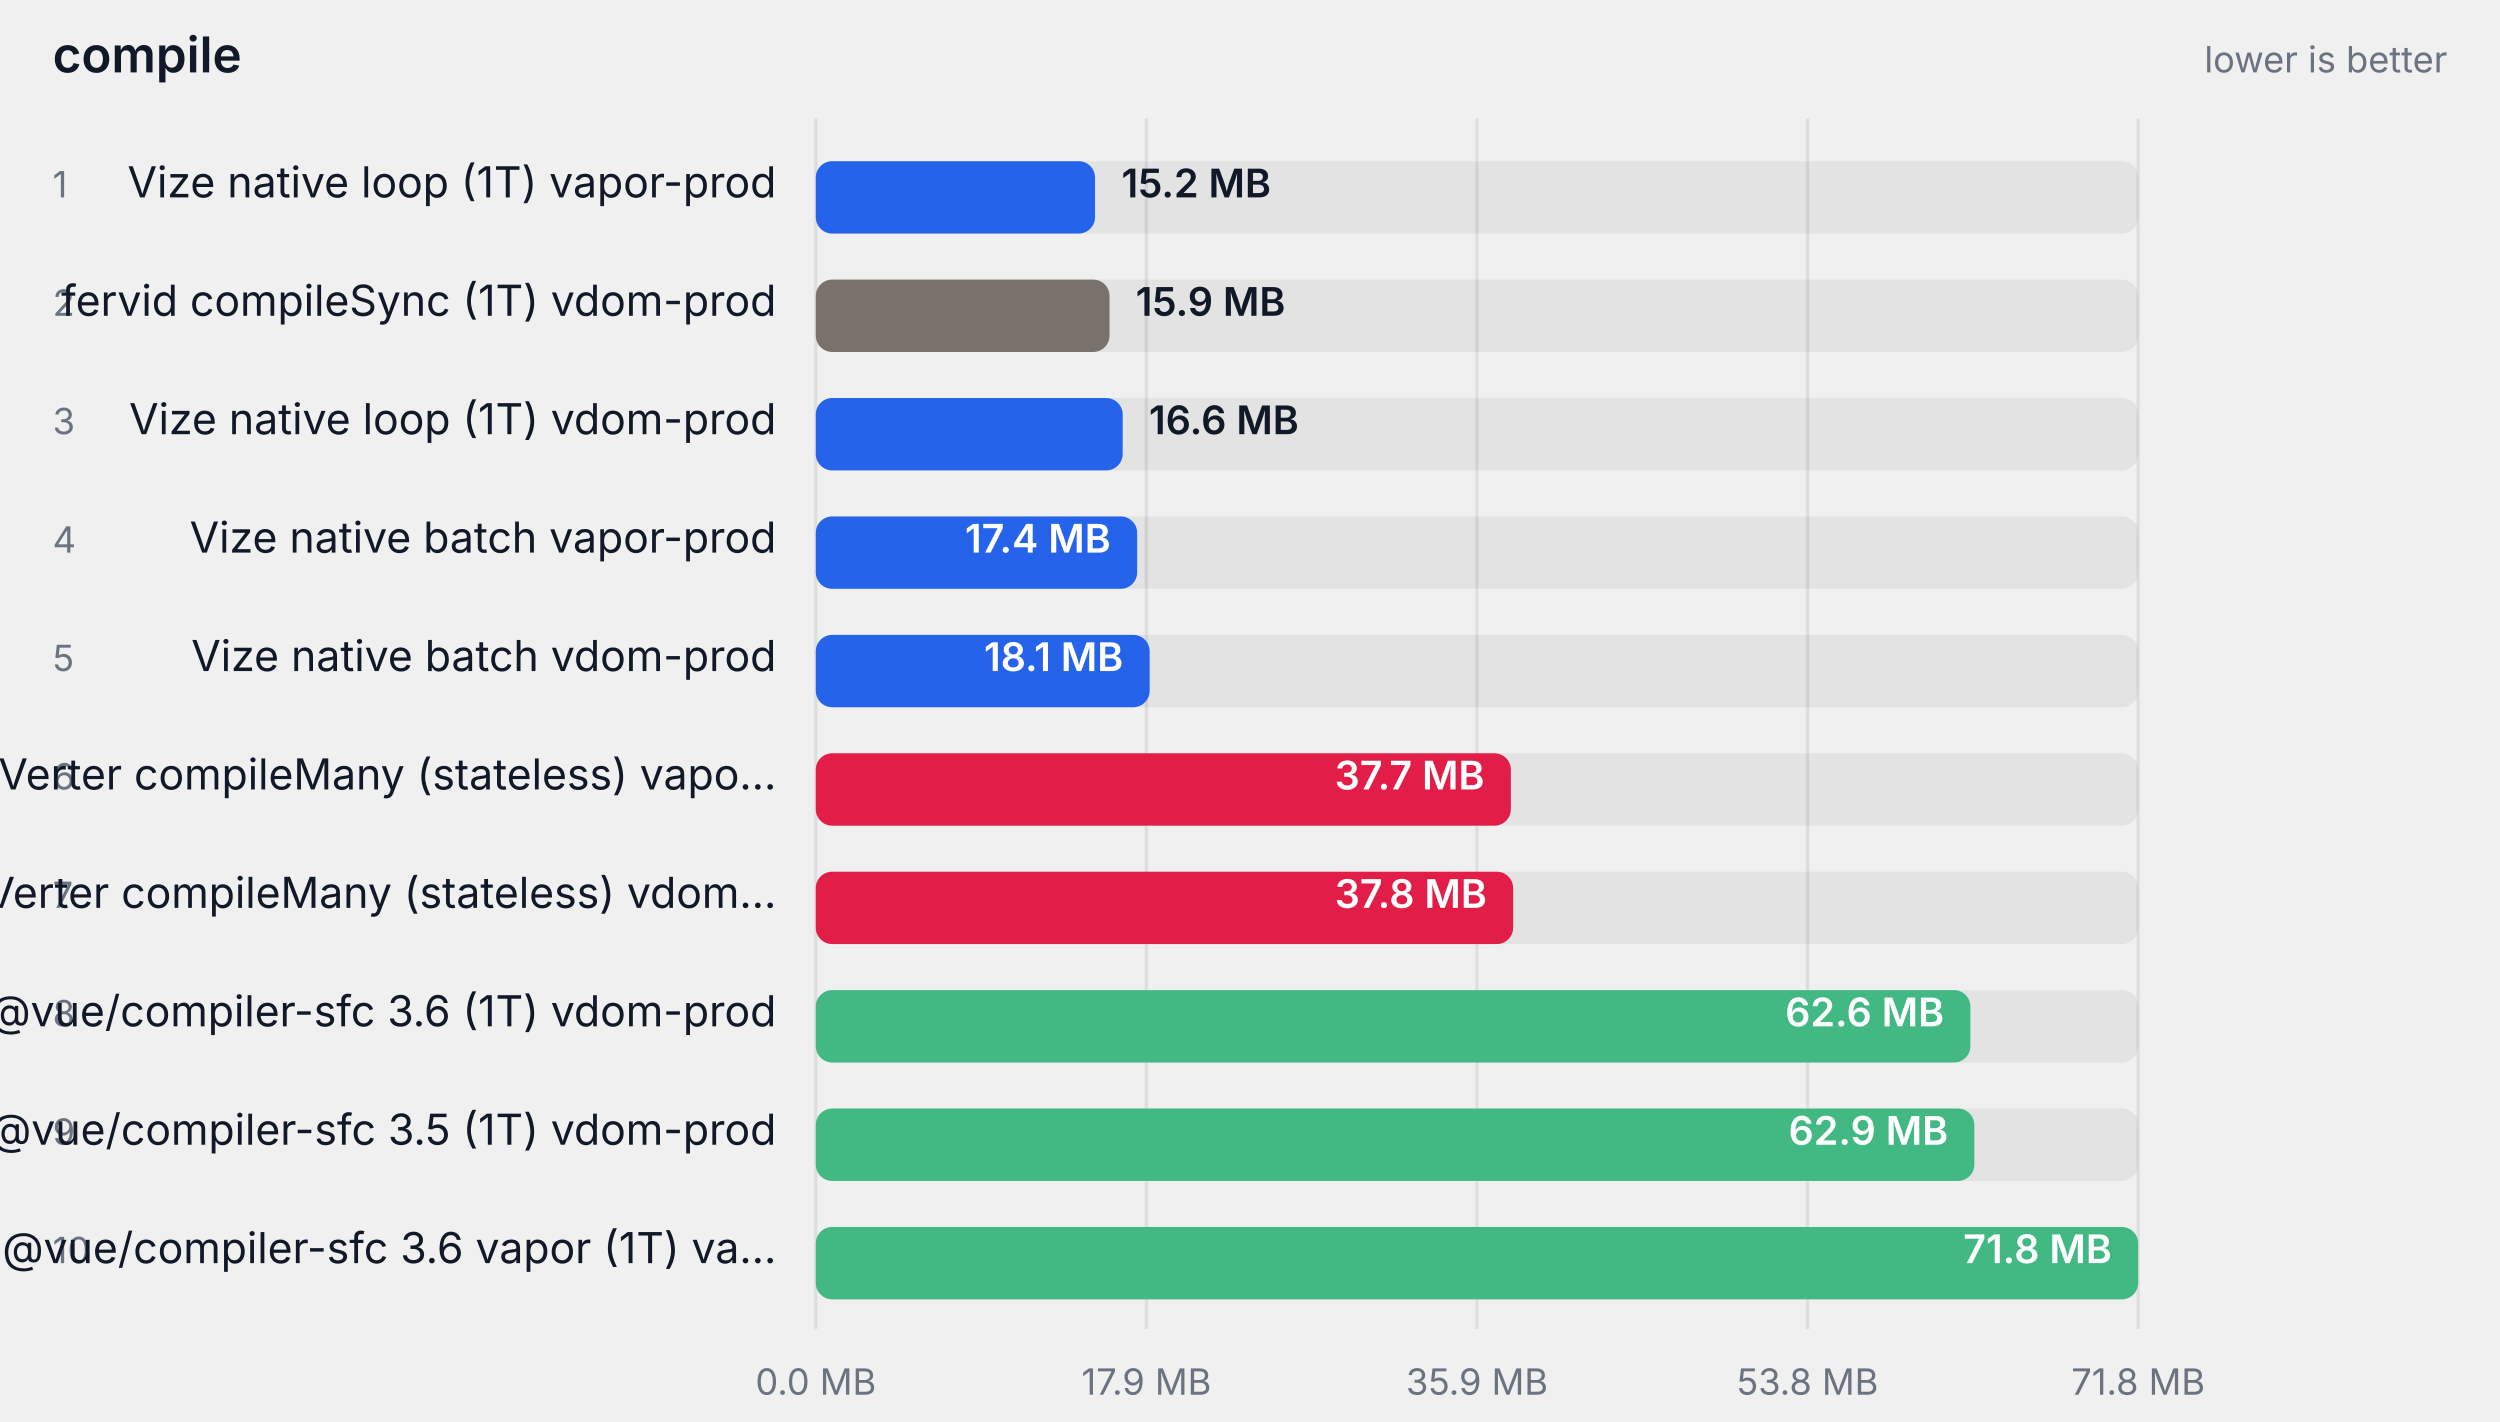
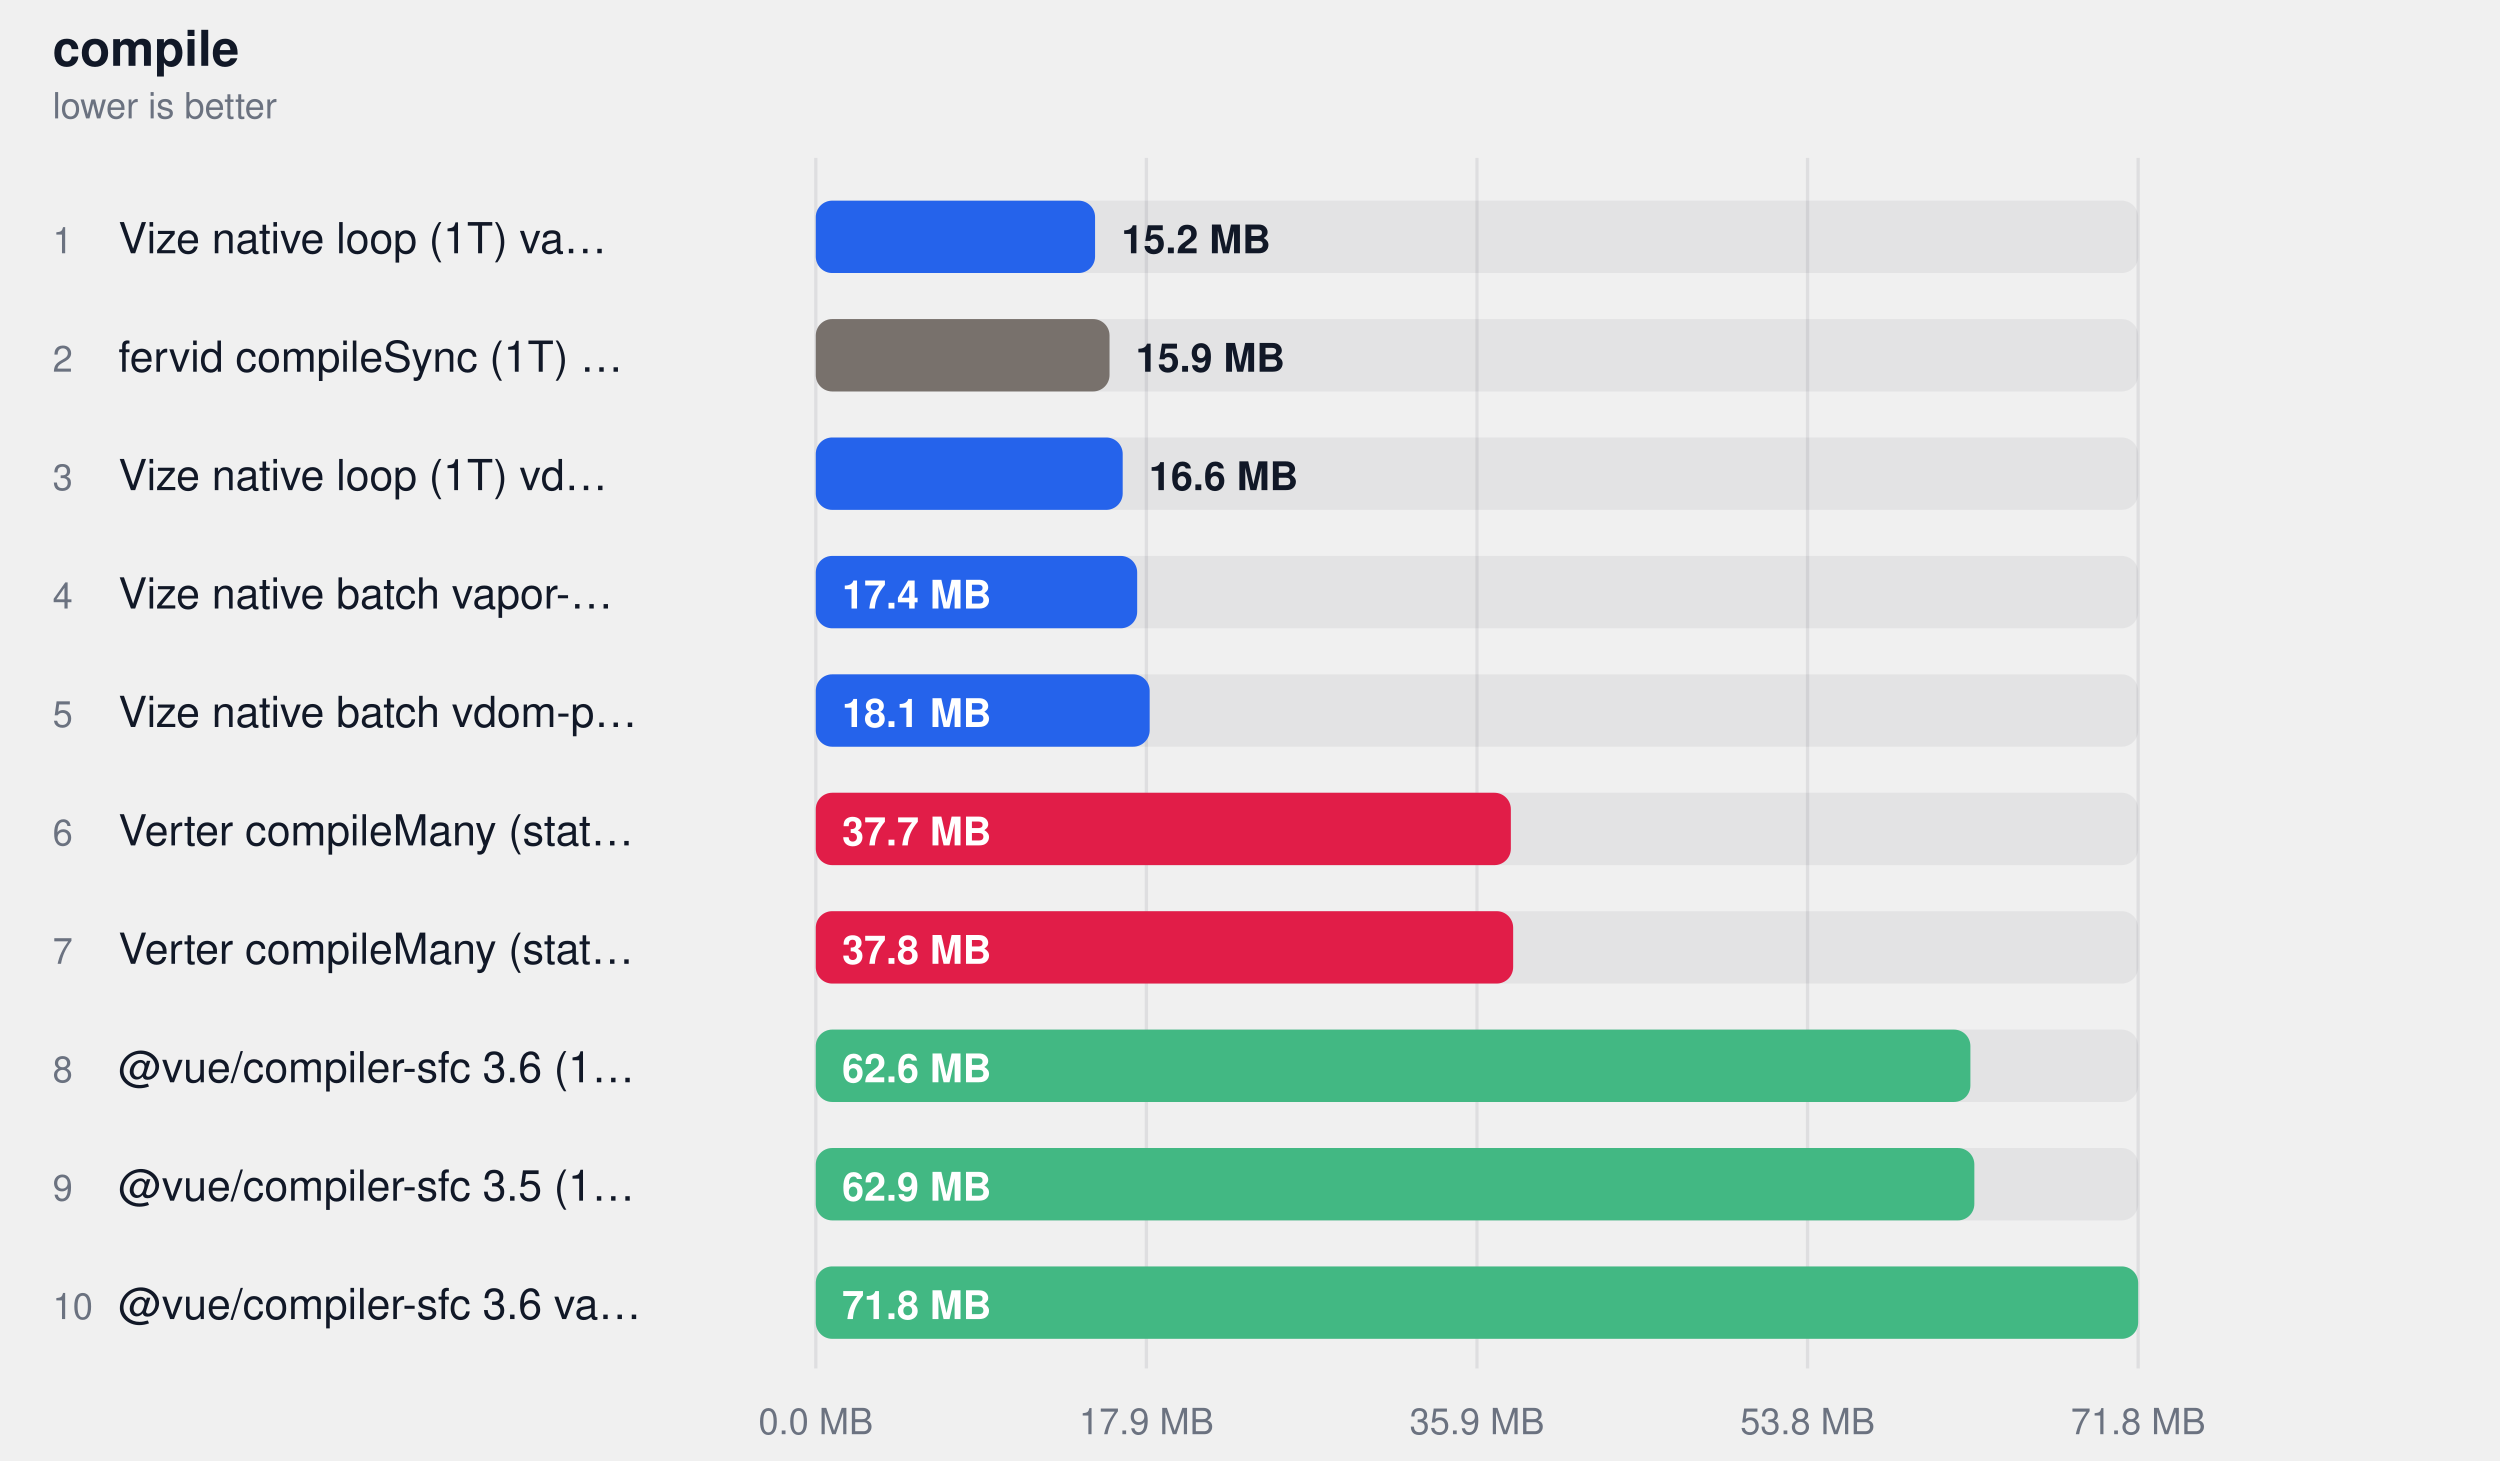
- <svg xmlns="http://www.w3.org/2000/svg" width="760" height="432" viewBox="0 0 760 432" role="img" aria-label="compile">
+ <svg xmlns="http://www.w3.org/2000/svg" width="760" height="444" viewBox="0 0 760 444" role="img" aria-label="compile">
  <style>
-     text { font-family: ui-sans-serif, system-ui, -apple-system, "Segoe UI", sans-serif; }
+     text { font-family: -apple-system, BlinkMacSystemFont, "Segoe UI", Helvetica, Arial, sans-serif; }
    .label { fill: #111827; }
-     .struck { text-decoration: line-through; opacity: 0.62; }
+     .struck { fill-opacity: 0.62; }
    .muted { fill: #6b7280; }
    .onbar { fill: #ffffff; }
    .track { fill: #111827; fill-opacity: 0.06; }
    .grid { stroke: #111827; stroke-opacity: 0.08; }
+     .strike { stroke: #111827; stroke-opacity: 0.45; }
    @media (prefers-color-scheme: dark) {
      .label { fill: #f9fafb; }
      .muted { fill: #9ca3af; }
      .track { fill: #f9fafb; fill-opacity: 0.08; }
      .grid { stroke: #f9fafb; stroke-opacity: 0.12; }
+       .strike { stroke: #f9fafb; }
    }
  </style>
-   <text class="label" x="16" y="22" font-size="15" font-weight="600">compile</text>
-   <text class="muted" x="744" y="22" text-anchor="end" font-size="11">lower is better</text>
-   <line class="grid" x1="248" y1="36" x2="248" y2="404" />
-   <text class="muted" x="248" y="424" text-anchor="middle" font-size="11">0.0 MB</text>
-   <line class="grid" x1="348.5" y1="36" x2="348.5" y2="404" />
-   <text class="muted" x="348.5" y="424" text-anchor="middle" font-size="11">17.9 MB</text>
-   <line class="grid" x1="449" y1="36" x2="449" y2="404" />
-   <text class="muted" x="449" y="424" text-anchor="middle" font-size="11">35.9 MB</text>
-   <line class="grid" x1="549.5" y1="36" x2="549.5" y2="404" />
-   <text class="muted" x="549.5" y="424" text-anchor="middle" font-size="11">53.8 MB</text>
-   <line class="grid" x1="650" y1="36" x2="650" y2="404" />
-   <text class="muted" x="650" y="424" text-anchor="middle" font-size="11">71.8 MB</text>
-   <text class="muted" x="16" y="60" font-size="11">1</text>
-   <text class="label" x="236" y="60" text-anchor="end" font-size="13">Vize native loop (1T) vapor-prod</text>
-   <rect class="track" x="248" y="49" width="402" height="22" rx="5" />
-   <rect x="248" y="49" width="84.9" height="22" rx="5" fill="#2563eb" />
-   <text class="label" x="340.938" y="60" font-size="12" font-weight="600">15.2 MB</text>
-   <text class="muted" x="16" y="96" font-size="11">2</text>
-   <text class="label" x="236" y="96" text-anchor="end" font-size="13">fervid compileSync (1T) vdom-prod</text>
-   <rect class="track" x="248" y="85" width="402" height="22" rx="5" />
-   <rect x="248" y="85" width="89.3" height="22" rx="5" fill="#78716c" />
-   <text class="label" x="345.252" y="96" font-size="12" font-weight="600">15.9 MB</text>
-   <text class="muted" x="16" y="132" font-size="11">3</text>
-   <text class="label" x="236" y="132" text-anchor="end" font-size="13">Vize native loop (1T) vdom-prod</text>
-   <rect class="track" x="248" y="121" width="402" height="22" rx="5" />
-   <rect x="248" y="121" width="93.3" height="22" rx="5" fill="#2563eb" />
-   <text class="label" x="349.286" y="132" font-size="12" font-weight="600">16.6 MB</text>
-   <text class="muted" x="16" y="168" font-size="11">4</text>
-   <text class="label" x="236" y="168" text-anchor="end" font-size="13">Vize native batch vapor-prod</text>
-   <rect class="track" x="248" y="157" width="402" height="22" rx="5" />
-   <rect x="248" y="157" width="97.7" height="22" rx="5" fill="#2563eb" />
-   <text class="onbar" x="337.657" y="168" text-anchor="end" font-size="12" font-weight="600">17.4 MB</text>
-   <text class="muted" x="16" y="204" font-size="11">5</text>
-   <text class="label" x="236" y="204" text-anchor="end" font-size="13">Vize native batch vdom-prod</text>
-   <rect class="track" x="248" y="193" width="402" height="22" rx="5" />
-   <rect x="248" y="193" width="101.5" height="22" rx="5" fill="#2563eb" />
-   <text class="onbar" x="341.466" y="204" text-anchor="end" font-size="12" font-weight="600">18.1 MB</text>
-   <text class="muted" x="16" y="240" font-size="11">6</text>
-   <text class="label" x="236" y="240" text-anchor="end" font-size="13">Verter compileMany (stateless) vapo…</text>
-   <rect class="track" x="248" y="229" width="402" height="22" rx="5" />
-   <rect x="248" y="229" width="211.3" height="22" rx="5" fill="#e11d48" />
-   <text class="onbar" x="451.281" y="240" text-anchor="end" font-size="12" font-weight="600">37.7 MB</text>
-   <text class="muted" x="16" y="276" font-size="11">7</text>
-   <text class="label" x="236" y="276" text-anchor="end" font-size="13">Verter compileMany (stateless) vdom…</text>
-   <rect class="track" x="248" y="265" width="402" height="22" rx="5" />
-   <rect x="248" y="265" width="212.0" height="22" rx="5" fill="#e11d48" />
-   <text class="onbar" x="452.009" y="276" text-anchor="end" font-size="12" font-weight="600">37.8 MB</text>
-   <text class="muted" x="16" y="312" font-size="11">8</text>
-   <text class="label" x="236" y="312" text-anchor="end" font-size="13">@vue/compiler-sfc 3.6 (1T) vdom-prod</text>
-   <rect class="track" x="248" y="301" width="402" height="22" rx="5" />
-   <rect x="248" y="301" width="351.0" height="22" rx="5" fill="#42b883" />
-   <text class="onbar" x="591.015" y="312" text-anchor="end" font-size="12" font-weight="600">62.6 MB</text>
-   <text class="muted" x="16" y="348" font-size="11">9</text>
-   <text class="label" x="236" y="348" text-anchor="end" font-size="13">@vue/compiler-sfc 3.5 (1T) vdom-prod</text>
-   <rect class="track" x="248" y="337" width="402" height="22" rx="5" />
-   <rect x="248" y="337" width="352.2" height="22" rx="5" fill="#42b883" />
-   <text class="onbar" x="592.247" y="348" text-anchor="end" font-size="12" font-weight="600">62.9 MB</text>
-   <text class="muted" x="16" y="384" font-size="11">10</text>
-   <text class="label" x="236" y="384" text-anchor="end" font-size="13">@vue/compiler-sfc 3.6 vapor (1T) va…</text>
-   <rect class="track" x="248" y="373" width="402" height="22" rx="5" />
-   <rect x="248" y="373" width="402.0" height="22" rx="5" fill="#42b883" />
-   <text class="onbar" x="642" y="384" text-anchor="end" font-size="12" font-weight="600">71.8 MB</text>
+   <text class="label" fill="#111827" x="16" y="20" font-size="15" font-weight="600">compile</text>
+   <text class="muted" fill="#6b7280" x="16" y="36" font-size="11">lower is better</text>
+   <line class="grid" x1="248" y1="48" x2="248" y2="416" />
+   <text class="muted" fill="#6b7280" x="248" y="436" text-anchor="middle" font-size="11">0.0 MB</text>
+   <line class="grid" x1="348.5" y1="48" x2="348.5" y2="416" />
+   <text class="muted" fill="#6b7280" x="348.5" y="436" text-anchor="middle" font-size="11">17.9 MB</text>
+   <line class="grid" x1="449" y1="48" x2="449" y2="416" />
+   <text class="muted" fill="#6b7280" x="449" y="436" text-anchor="middle" font-size="11">35.9 MB</text>
+   <line class="grid" x1="549.5" y1="48" x2="549.5" y2="416" />
+   <text class="muted" fill="#6b7280" x="549.5" y="436" text-anchor="middle" font-size="11">53.8 MB</text>
+   <line class="grid" x1="650" y1="48" x2="650" y2="416" />
+   <text class="muted" fill="#6b7280" x="650" y="436" text-anchor="middle" font-size="11">71.8 MB</text>
+   <text class="muted" fill="#6b7280" x="16" y="77" font-size="11">1</text>
+   <text class="label" fill="#111827" x="36" y="77" font-size="13">Vize native loop (1T) va…</text>
+   <rect class="track" x="248" y="61" width="402" height="22" rx="5" />
+   <rect x="248" y="61" width="84.9" height="22" rx="5" fill="#2563eb" />
+   <text class="label" fill="#111827" x="340.938" y="77" font-size="12" font-weight="600">15.2 MB</text>
+   <text class="muted" fill="#6b7280" x="16" y="113" font-size="11">2</text>
+   <text class="label" fill="#111827" x="36" y="113" font-size="13">fervid compileSync (1T) …</text>
+   <rect class="track" x="248" y="97" width="402" height="22" rx="5" />
+   <rect x="248" y="97" width="89.3" height="22" rx="5" fill="#78716c" />
+   <text class="label" fill="#111827" x="345.252" y="113" font-size="12" font-weight="600">15.9 MB</text>
+   <text class="muted" fill="#6b7280" x="16" y="149" font-size="11">3</text>
+   <text class="label" fill="#111827" x="36" y="149" font-size="13">Vize native loop (1T) vd…</text>
+   <rect class="track" x="248" y="133" width="402" height="22" rx="5" />
+   <rect x="248" y="133" width="93.3" height="22" rx="5" fill="#2563eb" />
+   <text class="label" fill="#111827" x="349.286" y="149" font-size="12" font-weight="600">16.6 MB</text>
+   <text class="muted" fill="#6b7280" x="16" y="185" font-size="11">4</text>
+   <text class="label" fill="#111827" x="36" y="185" font-size="13">Vize native batch vapor-…</text>
+   <rect class="track" x="248" y="169" width="402" height="22" rx="5" />
+   <rect x="248" y="169" width="97.7" height="22" rx="5" fill="#2563eb" />
+   <text class="onbar" fill="#ffffff" x="256" y="185" font-size="12" font-weight="600">17.4 MB</text>
+   <text class="muted" fill="#6b7280" x="16" y="221" font-size="11">5</text>
+   <text class="label" fill="#111827" x="36" y="221" font-size="13">Vize native batch vdom-p…</text>
+   <rect class="track" x="248" y="205" width="402" height="22" rx="5" />
+   <rect x="248" y="205" width="101.5" height="22" rx="5" fill="#2563eb" />
+   <text class="onbar" fill="#ffffff" x="256" y="221" font-size="12" font-weight="600">18.1 MB</text>
+   <text class="muted" fill="#6b7280" x="16" y="257" font-size="11">6</text>
+   <text class="label" fill="#111827" x="36" y="257" font-size="13">Verter compileMany (stat…</text>
+   <rect class="track" x="248" y="241" width="402" height="22" rx="5" />
+   <rect x="248" y="241" width="211.3" height="22" rx="5" fill="#e11d48" />
+   <text class="onbar" fill="#ffffff" x="256" y="257" font-size="12" font-weight="600">37.7 MB</text>
+   <text class="muted" fill="#6b7280" x="16" y="293" font-size="11">7</text>
+   <text class="label" fill="#111827" x="36" y="293" font-size="13">Verter compileMany (stat…</text>
+   <rect class="track" x="248" y="277" width="402" height="22" rx="5" />
+   <rect x="248" y="277" width="212.0" height="22" rx="5" fill="#e11d48" />
+   <text class="onbar" fill="#ffffff" x="256" y="293" font-size="12" font-weight="600">37.8 MB</text>
+   <text class="muted" fill="#6b7280" x="16" y="329" font-size="11">8</text>
+   <text class="label" fill="#111827" x="36" y="329" font-size="13">@vue/compiler-sfc 3.6 (1…</text>
+   <rect class="track" x="248" y="313" width="402" height="22" rx="5" />
+   <rect x="248" y="313" width="351.0" height="22" rx="5" fill="#42b883" />
+   <text class="onbar" fill="#ffffff" x="256" y="329" font-size="12" font-weight="600">62.6 MB</text>
+   <text class="muted" fill="#6b7280" x="16" y="365" font-size="11">9</text>
+   <text class="label" fill="#111827" x="36" y="365" font-size="13">@vue/compiler-sfc 3.5 (1…</text>
+   <rect class="track" x="248" y="349" width="402" height="22" rx="5" />
+   <rect x="248" y="349" width="352.2" height="22" rx="5" fill="#42b883" />
+   <text class="onbar" fill="#ffffff" x="256" y="365" font-size="12" font-weight="600">62.9 MB</text>
+   <text class="muted" fill="#6b7280" x="16" y="401" font-size="11">10</text>
+   <text class="label" fill="#111827" x="36" y="401" font-size="13">@vue/compiler-sfc 3.6 va…</text>
+   <rect class="track" x="248" y="385" width="402" height="22" rx="5" />
+   <rect x="248" y="385" width="402.0" height="22" rx="5" fill="#42b883" />
+   <text class="onbar" fill="#ffffff" x="256" y="401" font-size="12" font-weight="600">71.8 MB</text>
</svg>
